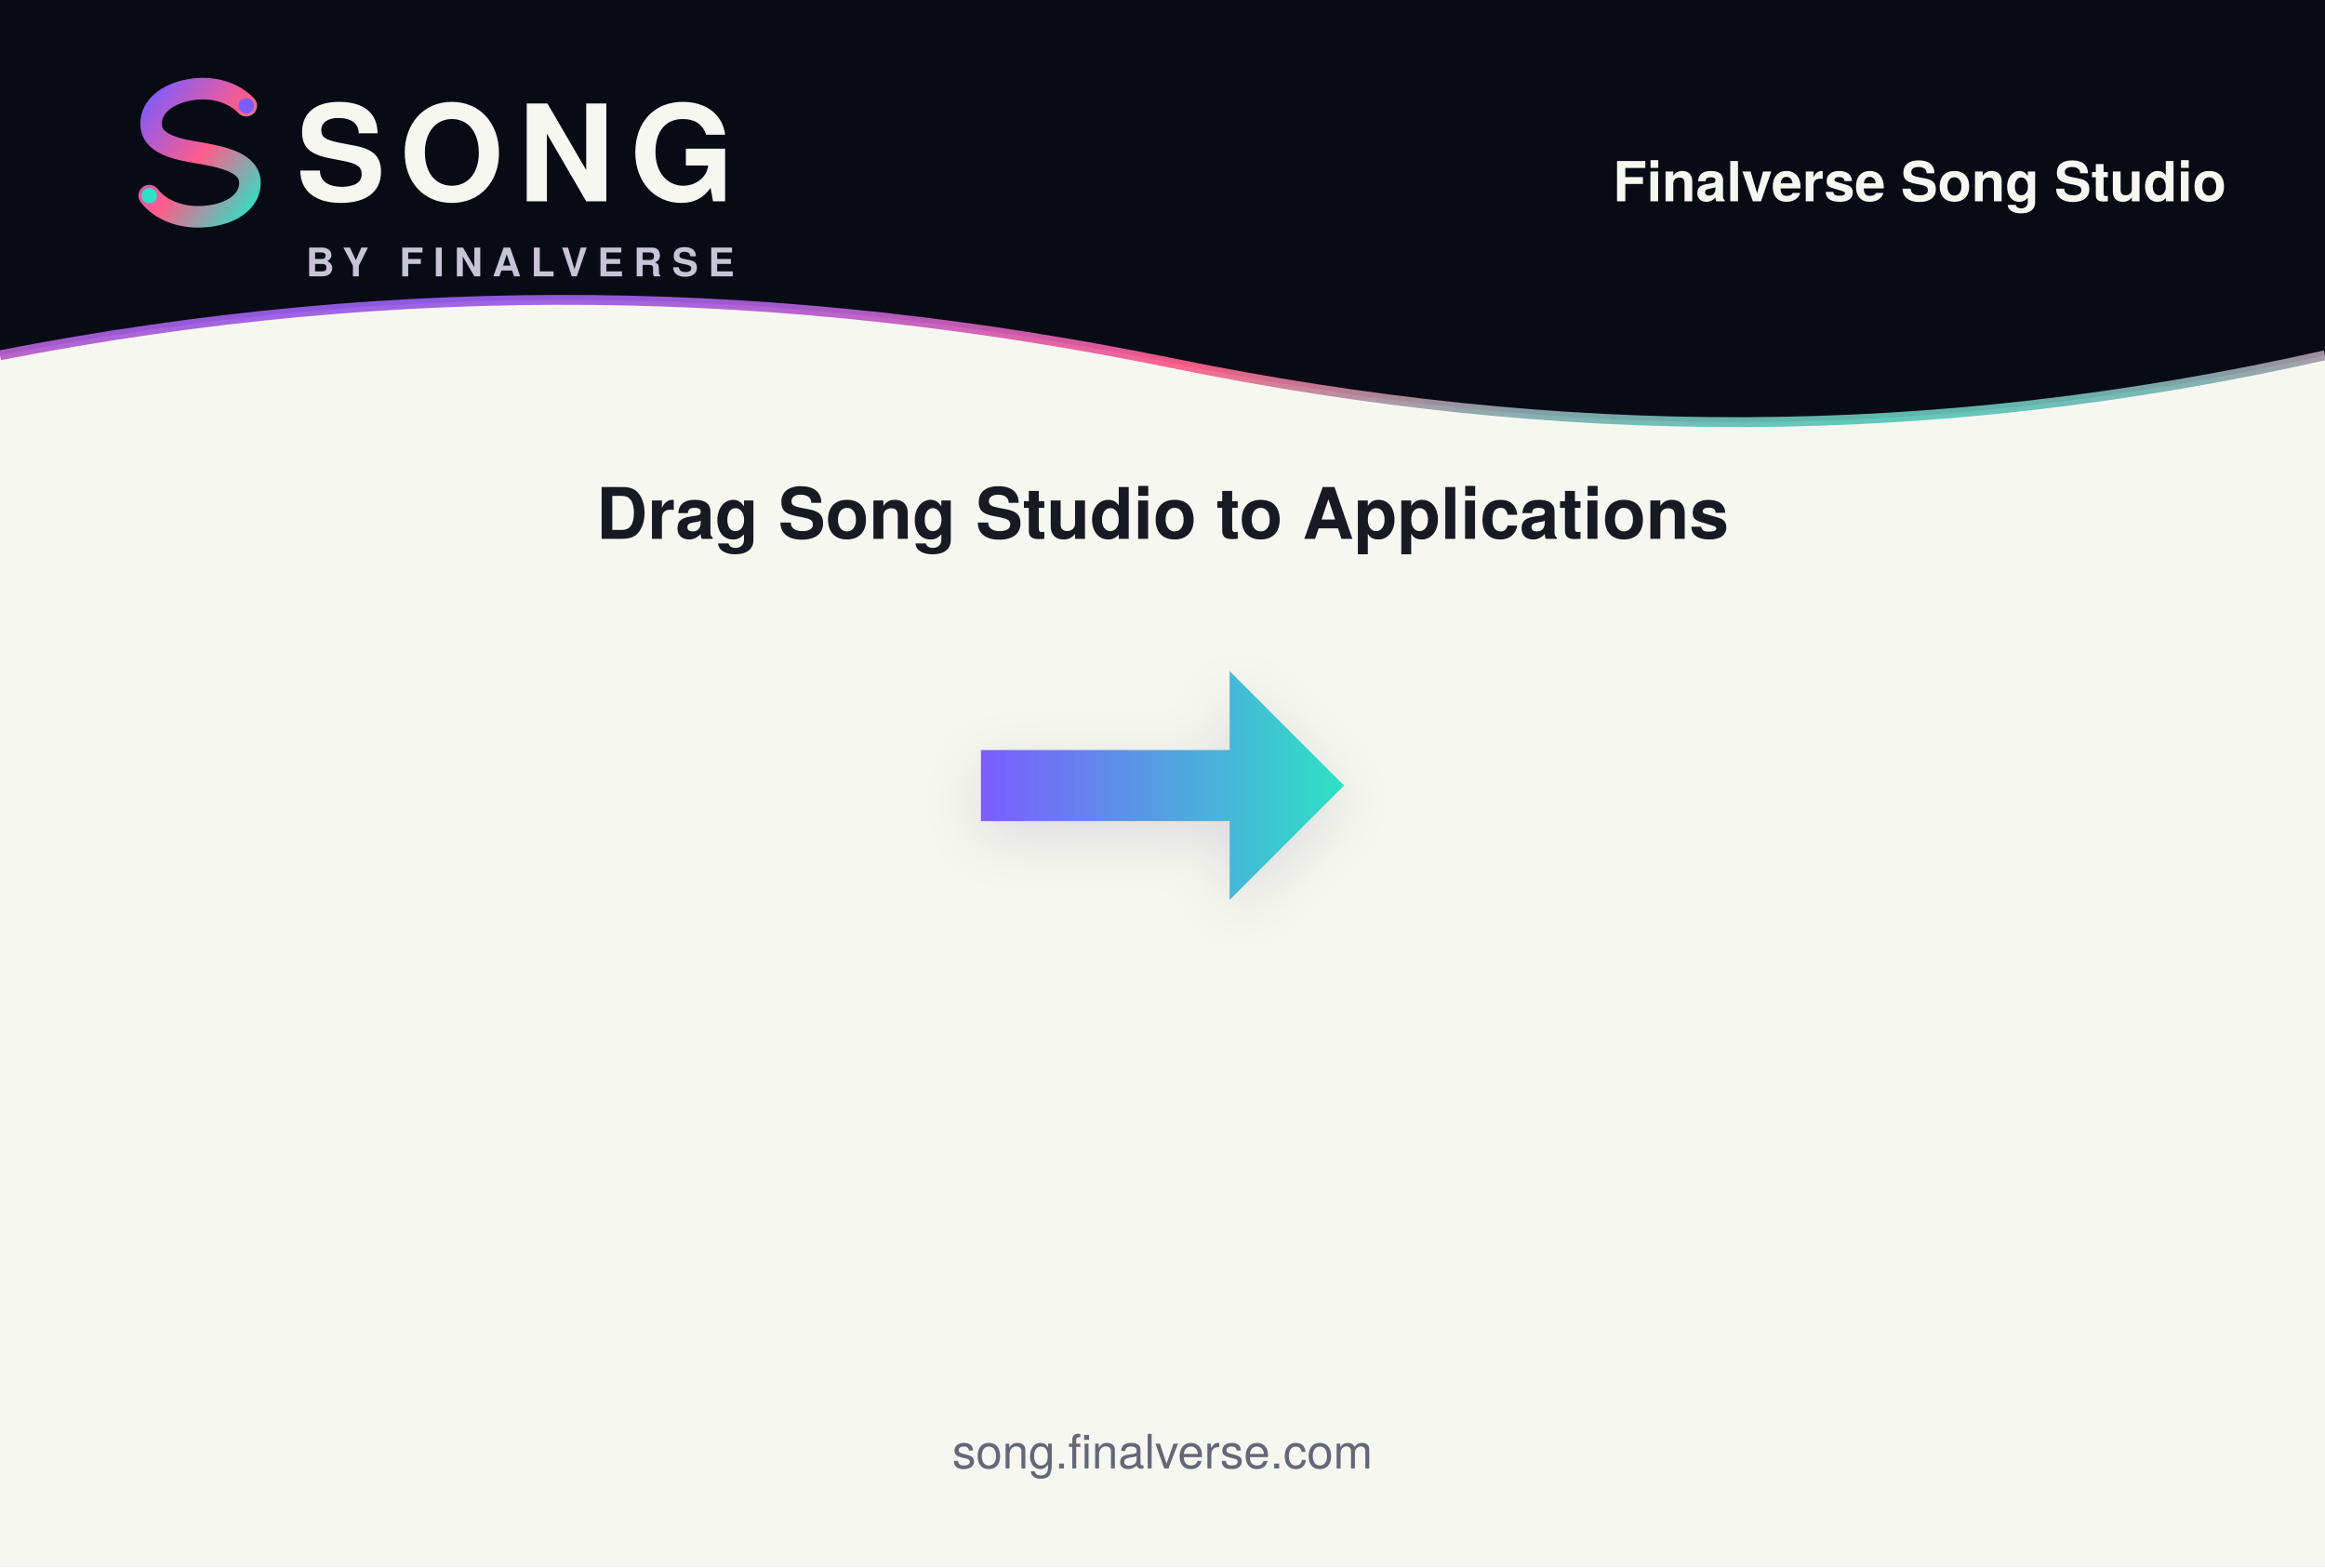
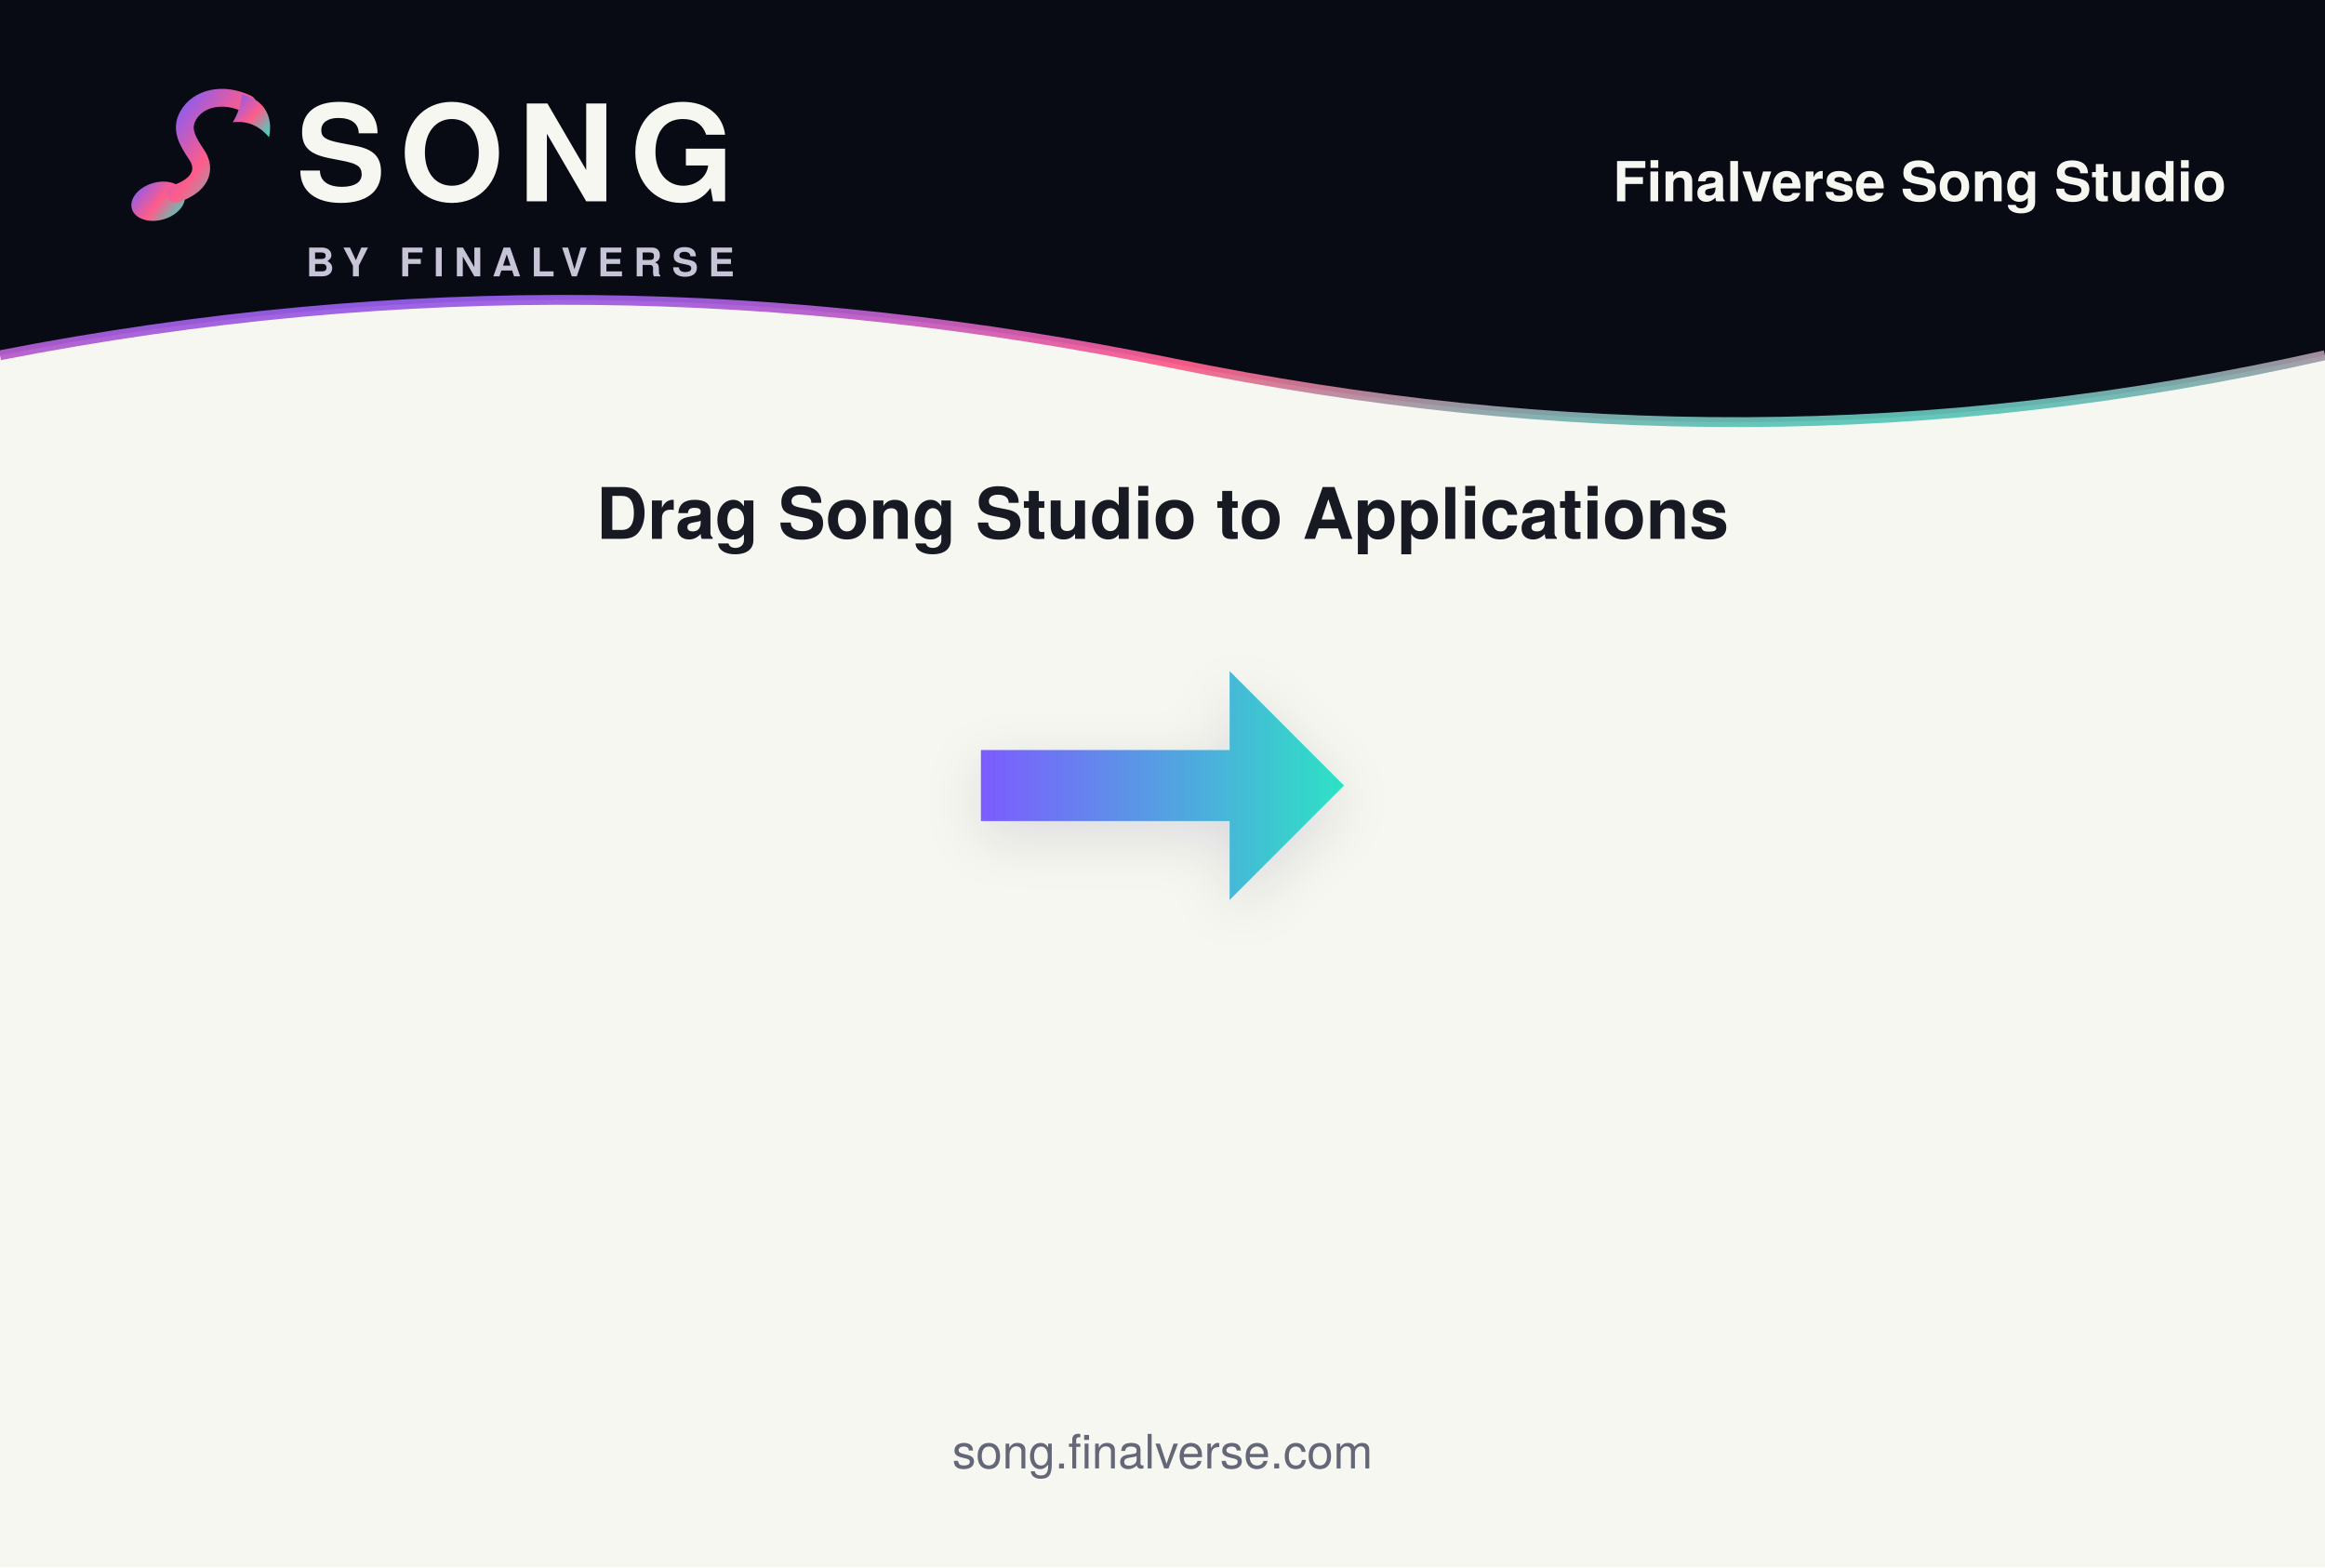
<svg xmlns="http://www.w3.org/2000/svg" width="1178" height="794" viewBox="0 0 1178 794" fill="none">
  <defs>
    <linearGradient id="songGradient" x1="0" y1="0" x2="1" y2="1">
      <stop stop-color="#7C5CFF" />
      <stop offset="0.52" stop-color="#FF5C8A" />
      <stop offset="1" stop-color="#2DE2C5" />
    </linearGradient>
    <linearGradient id="arrowGradient" x1="497" y1="398" x2="681" y2="398" gradientUnits="userSpaceOnUse">
      <stop stop-color="#7C5CFF" />
      <stop offset="1" stop-color="#2DE2C5" />
    </linearGradient>
    <filter id="shadow" x="-20%" y="-20%" width="140%" height="140%">
      <feDropShadow dx="0" dy="8" stdDeviation="14" flood-color="#17122B" flood-opacity="0.12" />
    </filter>
  </defs>
  <rect width="1178" height="794" fill="#F7F7F2" />
  <path d="M0 0H1178V180C978 225 790 224 594 184C398 144 205 140 0 180V0Z" fill="#090B14" />
  <path d="M0 180C205 140 398 144 594 184C790 224 978 225 1178 180" stroke="url(#songGradient)" stroke-width="5" opacity="0.95" />
  <g transform="translate(48 23) scale(0.105)">
-     <path d="M731 291C667 224 563 196 460 214C345 234 272 298 272 377C272 458 348 493 482 515C622 538 749 566 749 664C749 755 655 817 530 826C416 835 316 794 263 725" stroke="url(#songGradient)" stroke-width="104" stroke-linecap="round" stroke-linejoin="round" />
-     <circle cx="731" cy="291" r="37" fill="#7C5CFF" />
-     <circle cx="263" cy="725" r="37" fill="#2DE2C5" />
+     <ellipse cx="306" cy="752" rx="132" ry="91" transform="rotate(-16 306 752)" fill="url(#songGradient)" />
+     <path d="M390 716C510 676 540 600 492 528C447 461 414 405 450 340C498 253 620 226 736 282" stroke="url(#songGradient)" stroke-width="86" stroke-linecap="round" stroke-linejoin="round" />
+     <path d="M710 237C810 258 864 337 841 443C795 389 738 362 666 371C691 331 705 285 710 237Z" fill="url(#songGradient)" />
  </g>
  <text x="150" y="102" fill="#F7F7F2" font-family="Avenir Next, Helvetica Neue, sans-serif" font-size="68" font-weight="700" letter-spacing="7">SONG</text>
  <text x="155" y="140" fill="#C8C4D8" font-family="Avenir Next, Helvetica Neue, sans-serif" font-size="20" font-weight="600" letter-spacing="5">BY FINALVERSE</text>
  <text x="1128" y="102" fill="#F7F7F2" font-family="Avenir Next, Helvetica Neue, sans-serif" font-size="28" font-weight="600" text-anchor="end">Finalverse Song Studio</text>
  <text x="589" y="273" fill="#171923" font-family="Avenir Next, Helvetica Neue, sans-serif" font-size="36" font-weight="600" text-anchor="middle">Drag Song Studio to Applications</text>
  <g filter="url(#shadow)">
    <path d="M497 380H623V340L681 398L623 456V416H497V380Z" fill="url(#arrowGradient)" />
  </g>
  <text x="589" y="744" fill="#646777" font-family="Avenir Next, Helvetica Neue, sans-serif" font-size="24" font-weight="500" text-anchor="middle">song.finalverse.com</text>
</svg>
